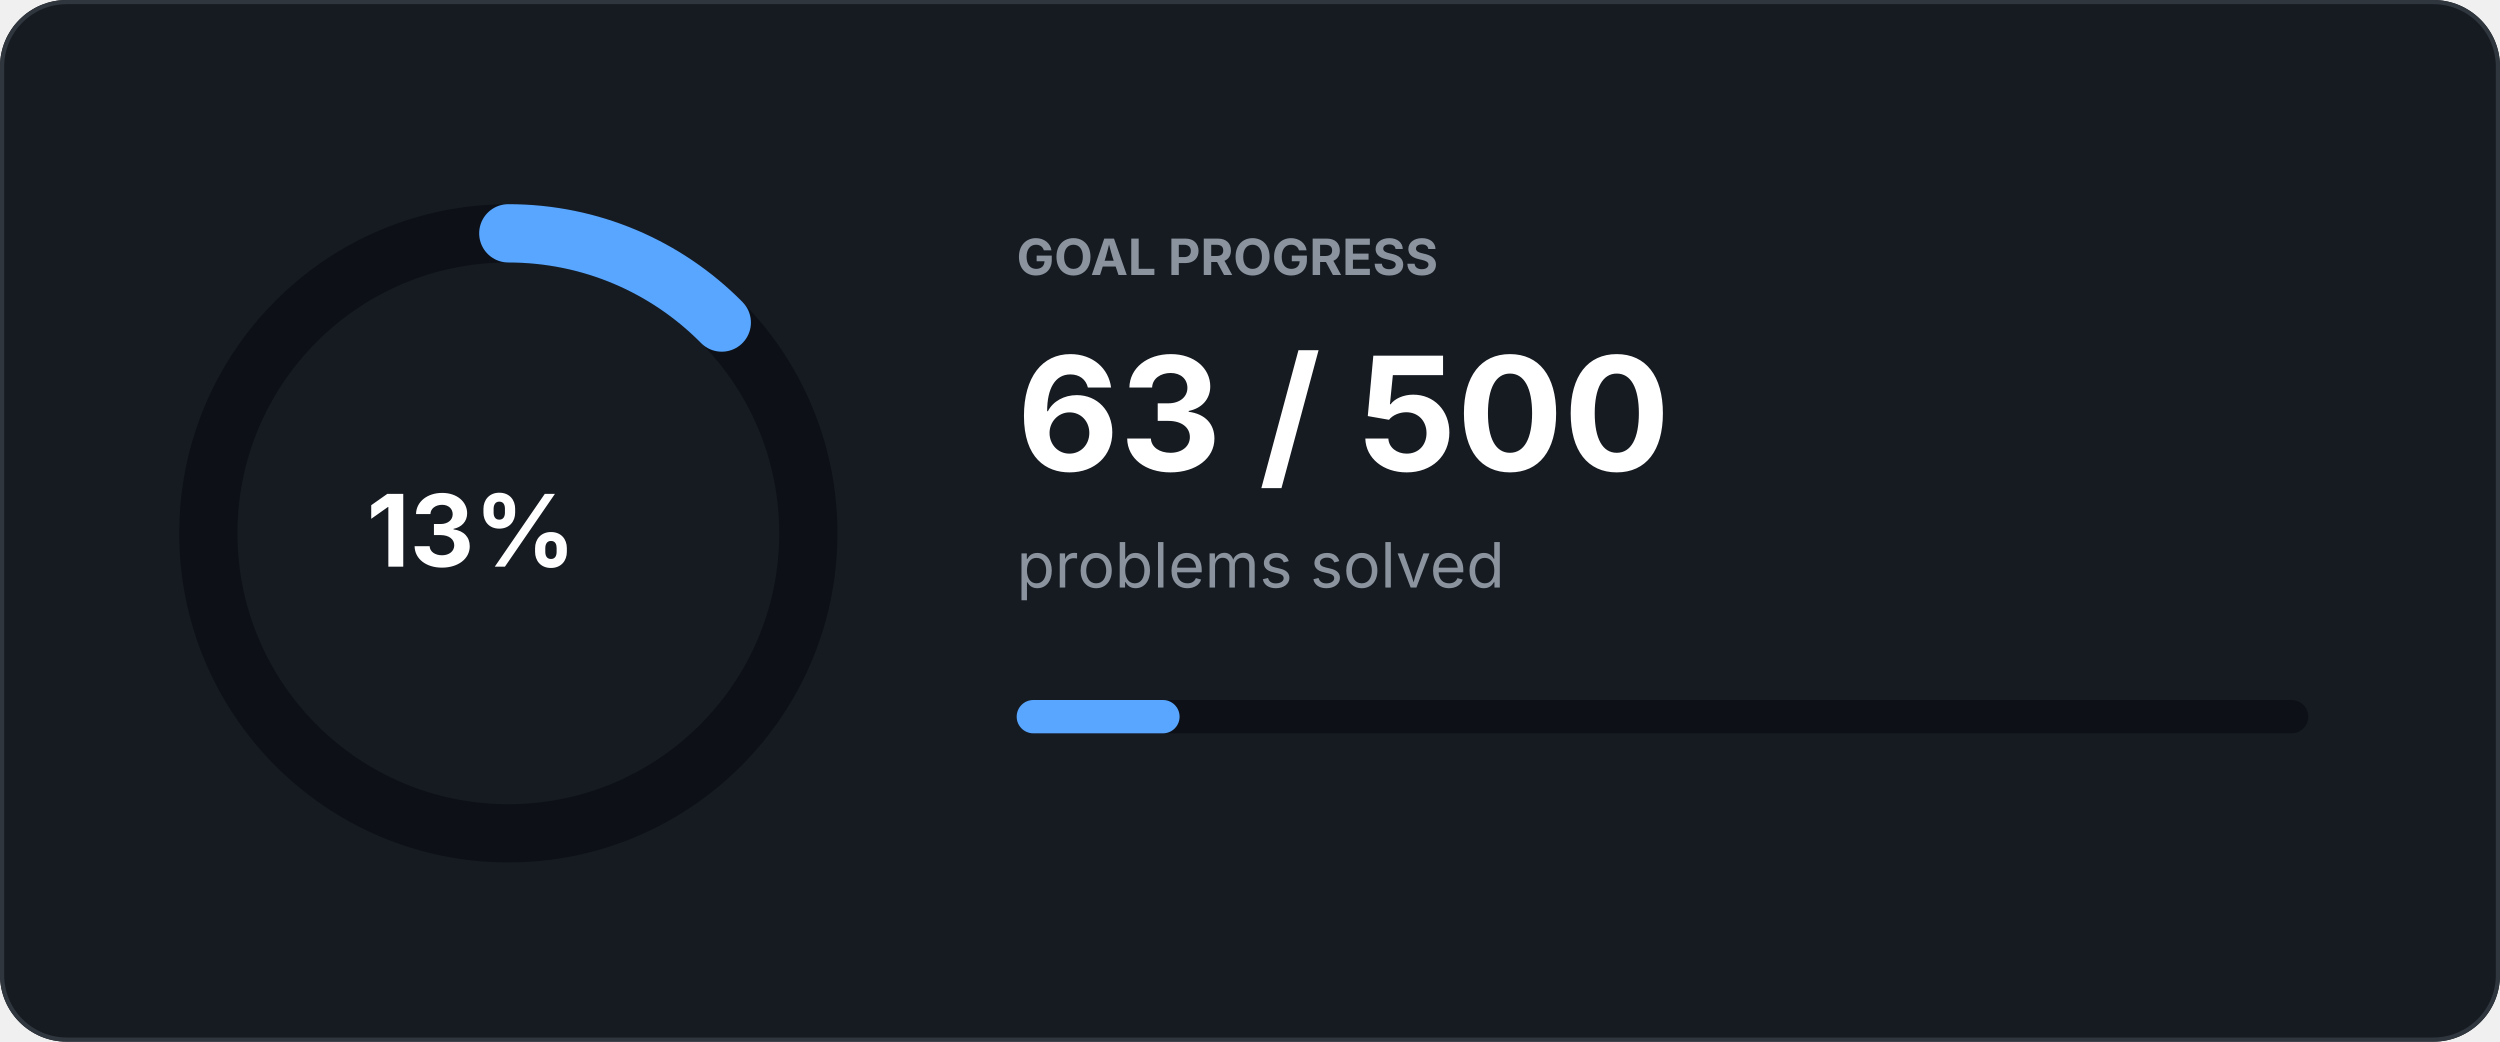
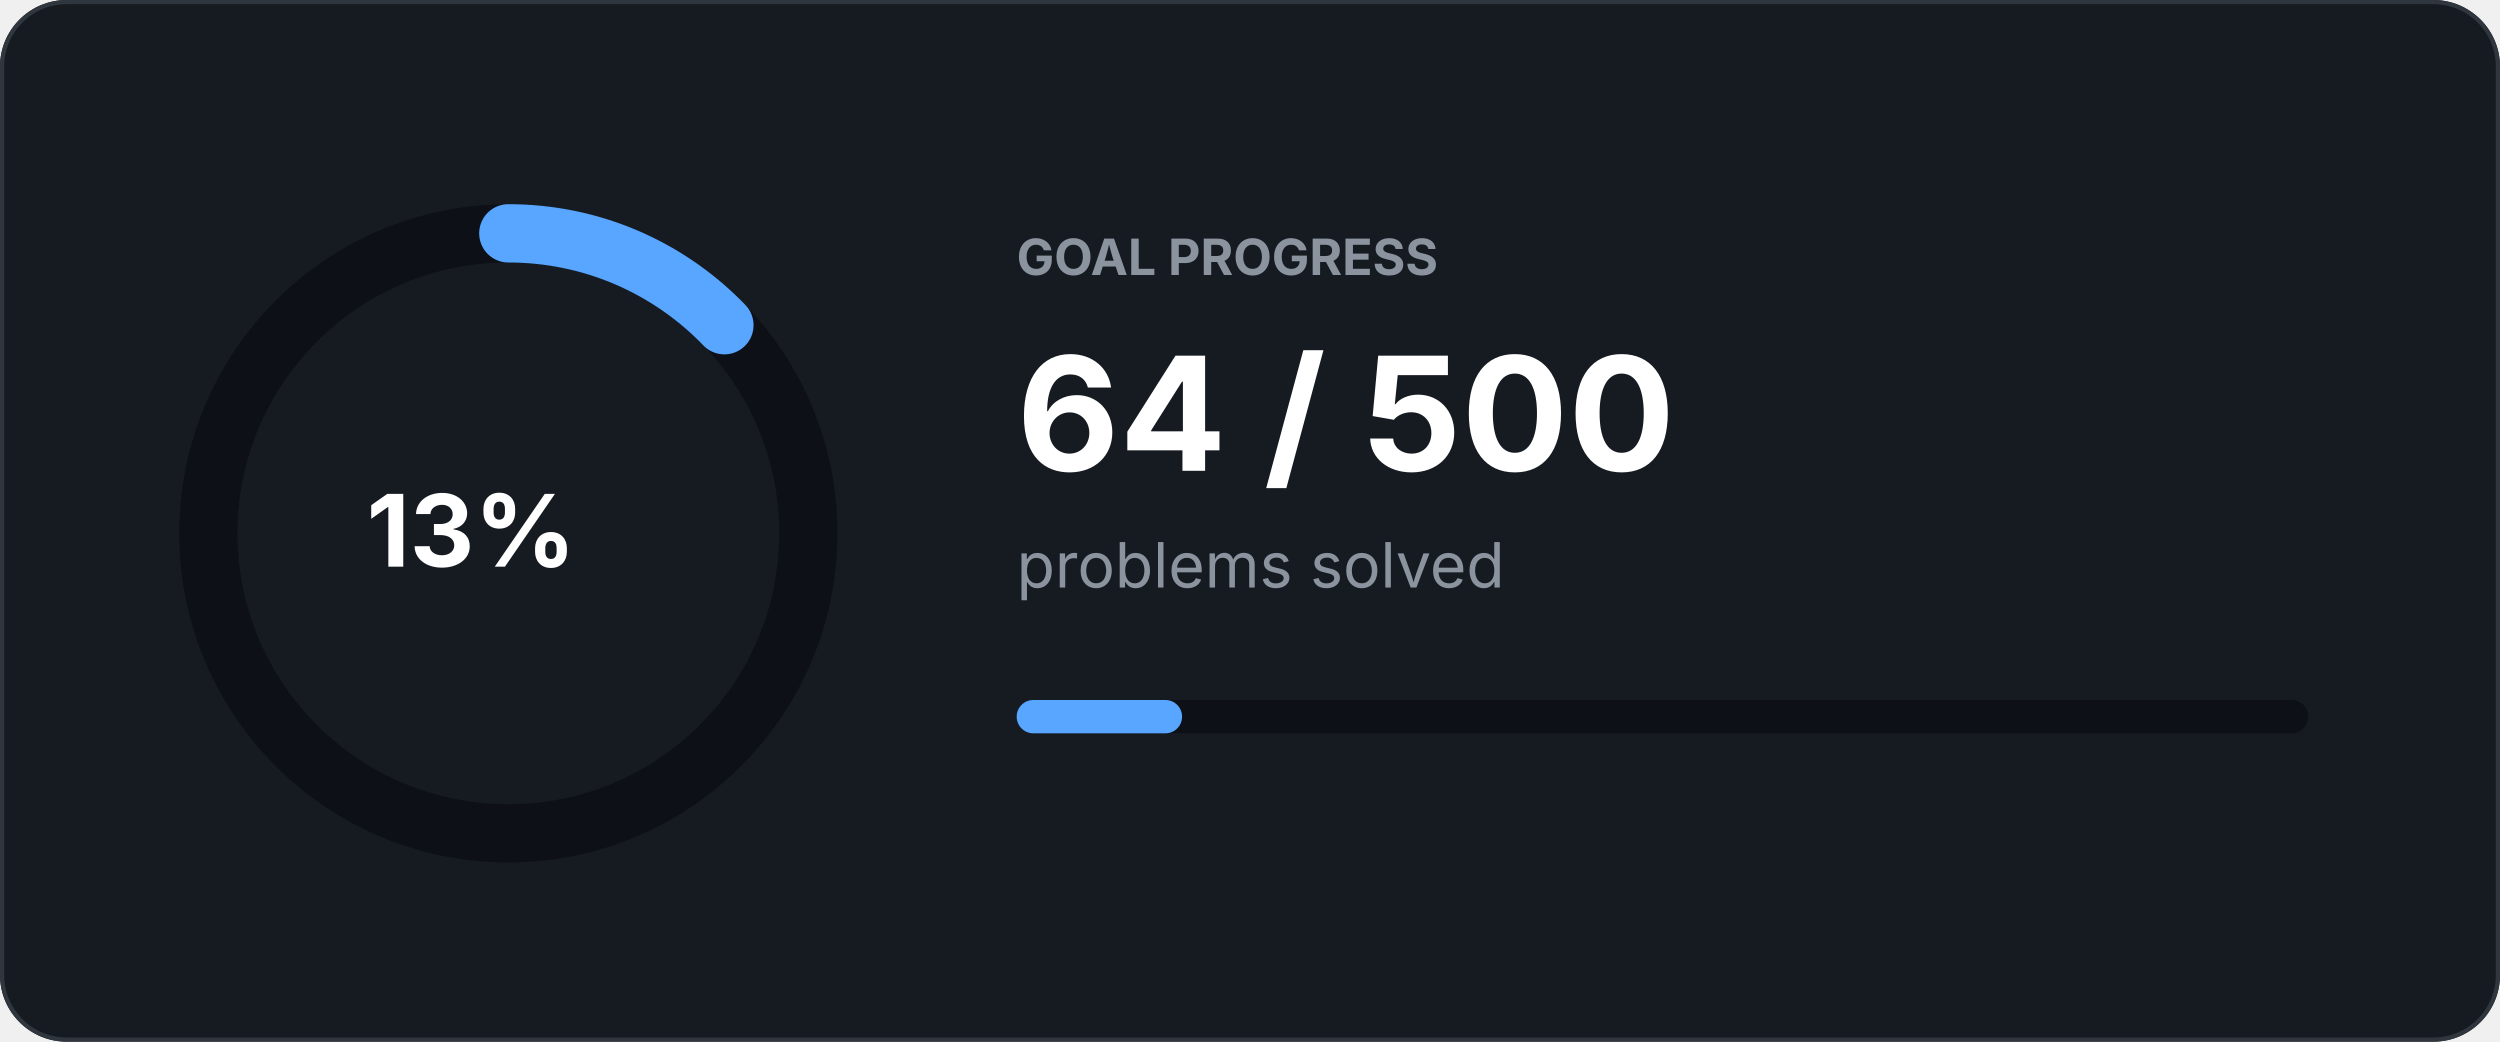
<svg xmlns="http://www.w3.org/2000/svg" width="600" height="250" viewBox="0 0 600 250">
  <rect width="100%" height="100%" rx="16" fill="#161B22" />
  <rect x="0.5" y="0.5" width="599" height="249" rx="15.5" fill="none" stroke="#30363D" />
  <circle cx="122" cy="128" r="72" fill="none" stroke="#0D1117" stroke-width="14" />
-   <circle cx="122" cy="128" r="72" fill="none" stroke="#58A6FF" stroke-width="14" stroke-linecap="round" transform="rotate(-90 122 128)" stroke-dasharray="57.0 452.4" />
+   <circle cx="122" cy="128" r="72" fill="none" stroke="#58A6FF" stroke-width="14" stroke-linecap="round" transform="rotate(-90 122 128)" stroke-dasharray="57.9 452.4" />
  <text x="88" y="136" fill="#FFFFFF" font-family="-apple-system,BlinkMacSystemFont,Segoe UI,sans-serif" font-size="24" font-weight="700">13%</text>
  <text x="244" y="66" fill="#8B949E" font-family="-apple-system,BlinkMacSystemFont,Segoe UI,sans-serif" font-size="12" font-weight="700">GOAL PROGRESS</text>
-   <text x="244" y="113" fill="#FFFFFF" font-family="-apple-system,BlinkMacSystemFont,Segoe UI,sans-serif" font-size="38" font-weight="700">63 / 500</text>
+   <text x="244" y="113" fill="#FFFFFF" font-family="-apple-system,BlinkMacSystemFont,Segoe UI,sans-serif" font-size="38" font-weight="700">64 / 500</text>
  <text x="244" y="141" fill="#8B949E" font-family="-apple-system,BlinkMacSystemFont,Segoe UI,sans-serif" font-size="15" font-weight="400">problems solved</text>
  <rect x="244" y="168" width="310" height="8" rx="4" fill="#0D1117" />
-   <rect x="244" y="168" width="39.1" height="8" rx="4" fill="#58A6FF" />
+   <rect x="244" y="168" width="39.7" height="8" rx="4" fill="#58A6FF" />
</svg>
